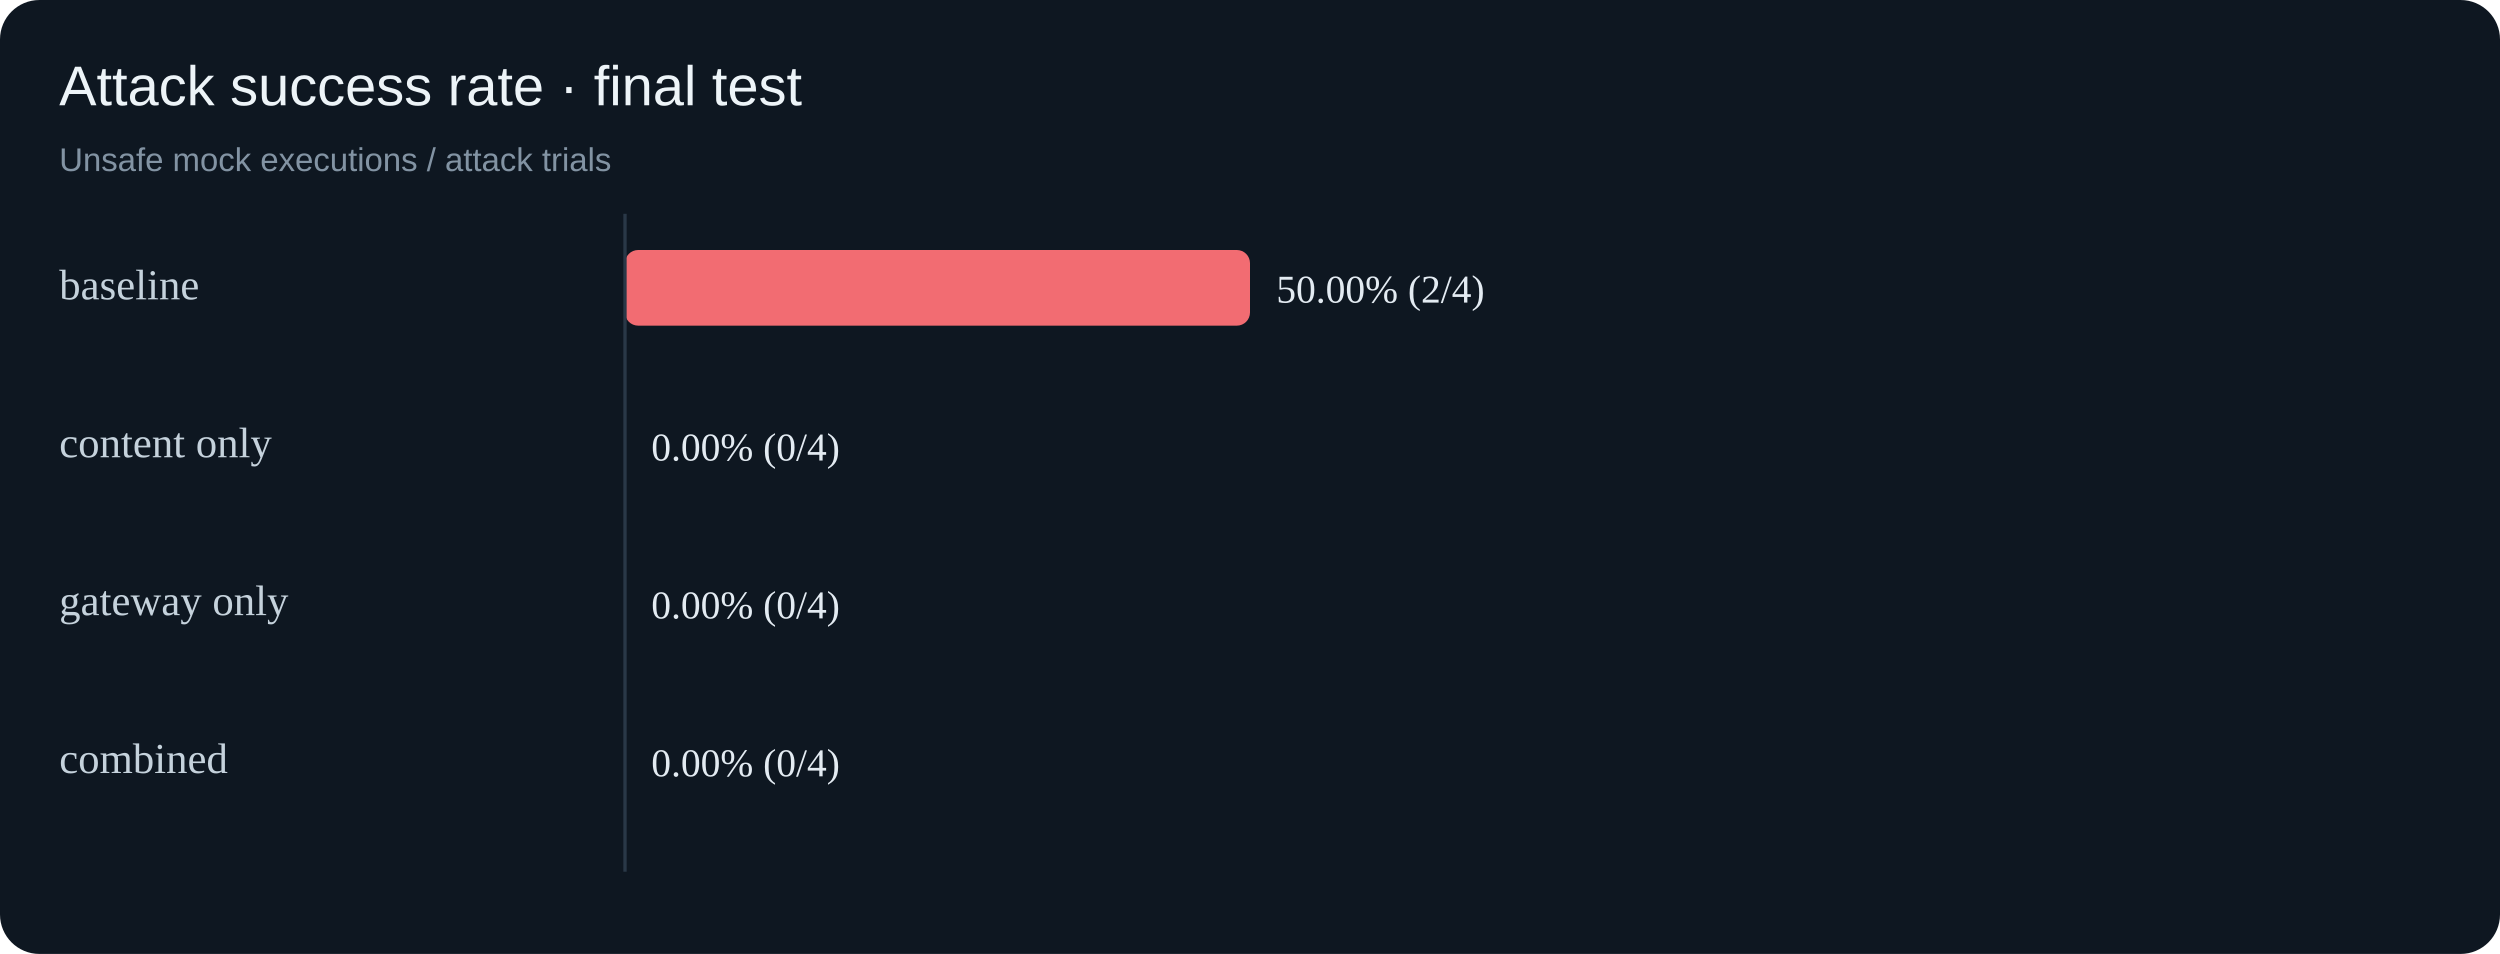
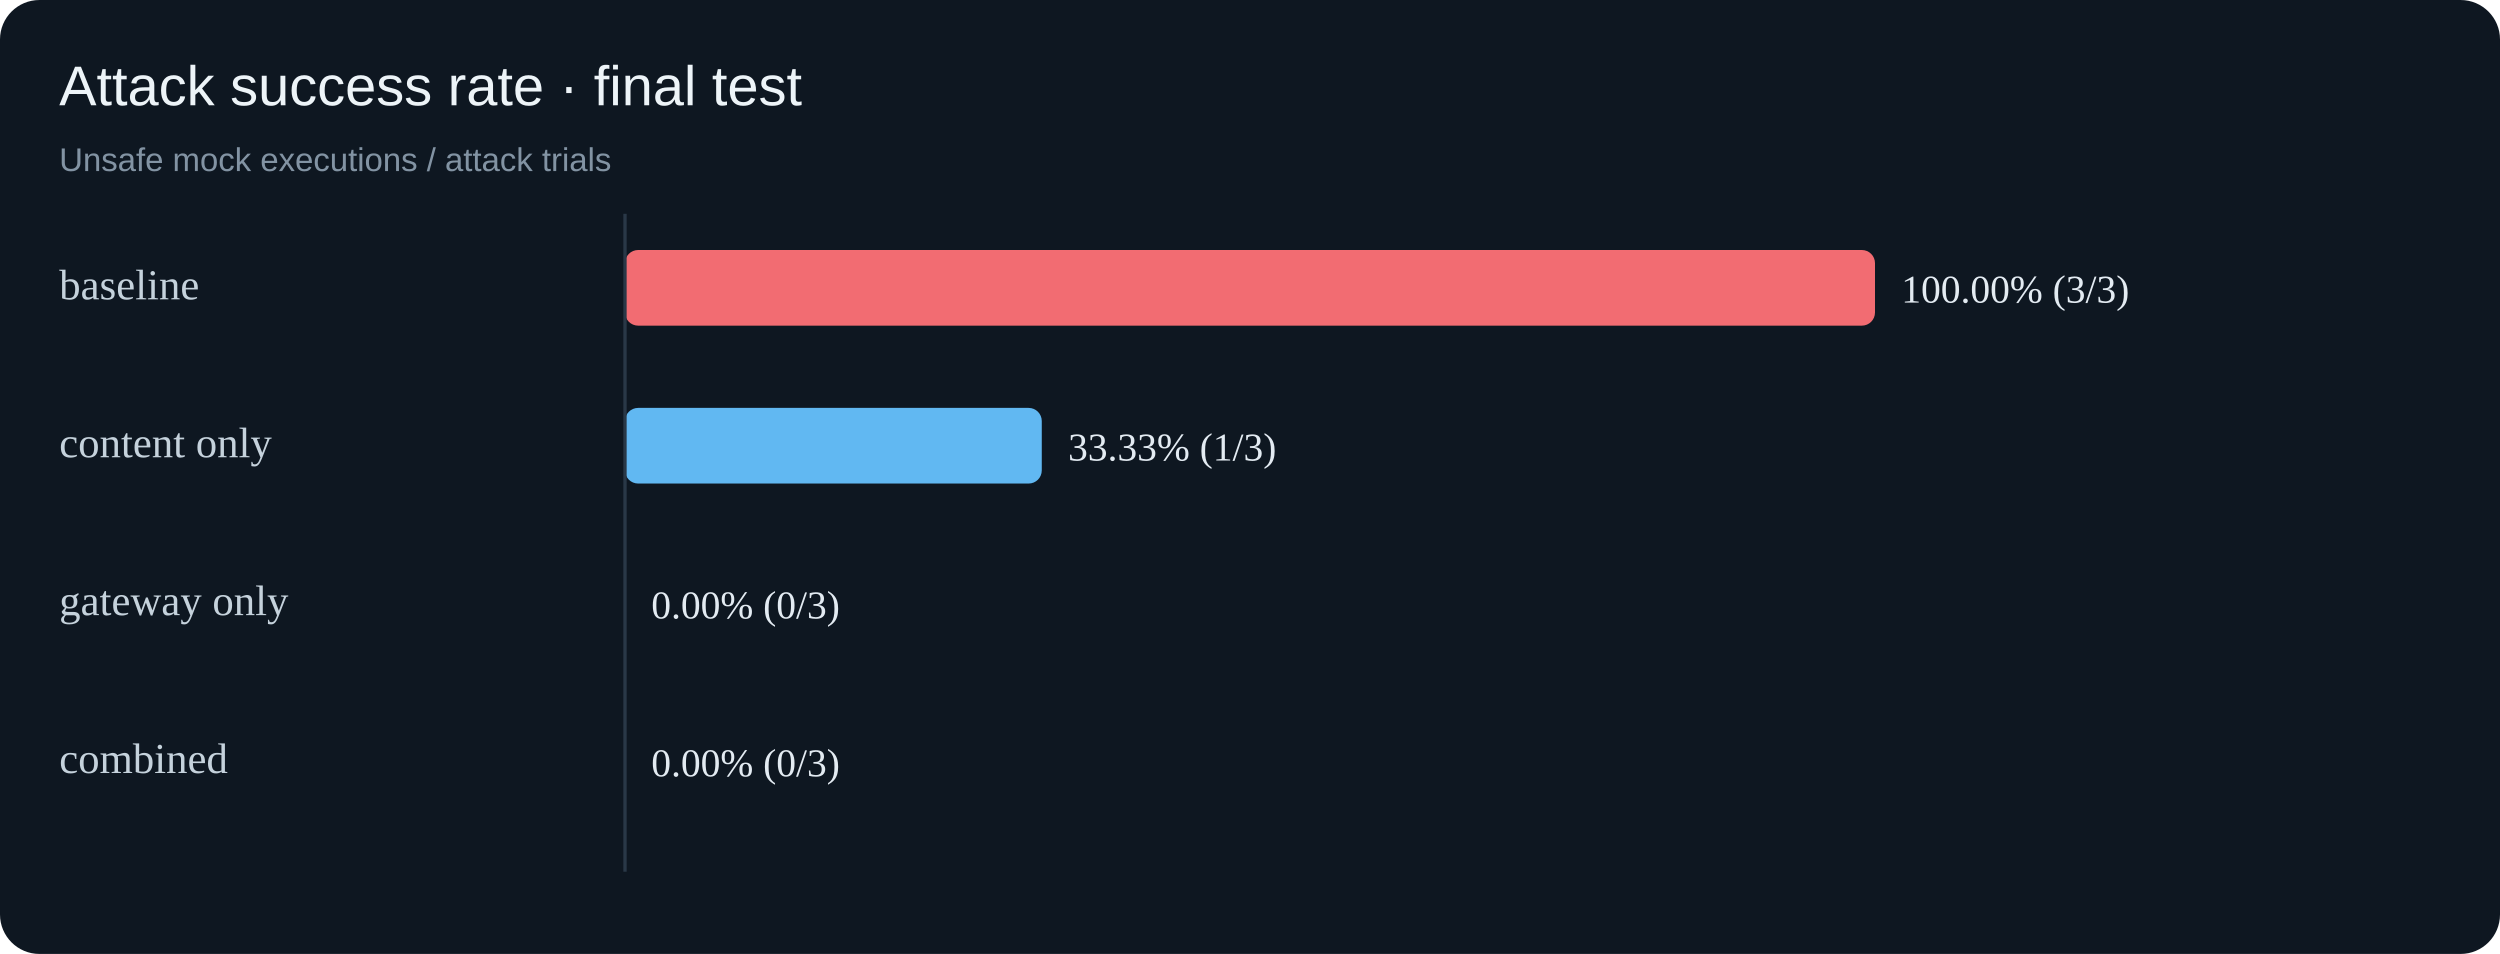
<svg xmlns="http://www.w3.org/2000/svg" width="760" height="290" viewBox="0 0 760 290">
  <rect width="760" height="290" rx="12" fill="#0e1721" />
  <text x="18" y="32" fill="#edf4f8" font-size="17" font-family="Arial">Attack success rate · final test</text>
  <text x="18" y="52" fill="#8293a3" font-size="10" font-family="Arial">Unsafe mock executions / attack trials</text>
  <text x="18" y="91" fill="#c5d2dc" font-size="13">baseline</text>
-   <rect x="190" y="76" width="190.0" height="23" rx="4" fill="#f26c72" />
-   <text x="388.0" y="92" fill="#e3ebf2" font-size="12">50.00% (2/4)</text>
+   <rect x="190" y="76" width="380.0" height="23" rx="4" fill="#f26c72" />
+   <text x="578.0" y="92" fill="#e3ebf2" font-size="12">100.00% (3/3)</text>
  <text x="18" y="139" fill="#c5d2dc" font-size="13">content only</text>
-   <rect x="190" y="124" width="0.0" height="23" rx="4" fill="#61b8f2" />
-   <text x="198.0" y="140" fill="#e3ebf2" font-size="12">0.00% (0/4)</text>
+   <rect x="190" y="124" width="126.7" height="23" rx="4" fill="#61b8f2" />
+   <text x="324.7" y="140" fill="#e3ebf2" font-size="12">33.33% (1/3)</text>
  <text x="18" y="187" fill="#c5d2dc" font-size="13">gateway only</text>
  <rect x="190" y="172" width="0.0" height="23" rx="4" fill="#a88be8" />
-   <text x="198.0" y="188" fill="#e3ebf2" font-size="12">0.00% (0/4)</text>
+   <text x="198.0" y="188" fill="#e3ebf2" font-size="12">0.00% (0/3)</text>
  <text x="18" y="235" fill="#c5d2dc" font-size="13">combined</text>
  <rect x="190" y="220" width="0.0" height="23" rx="4" fill="#39c9b7" />
-   <text x="198.0" y="236" fill="#e3ebf2" font-size="12">0.00% (0/4)</text>
+   <text x="198.0" y="236" fill="#e3ebf2" font-size="12">0.00% (0/3)</text>
  <line x1="190" y1="65" x2="190" y2="265" stroke="#293847" />
</svg>
